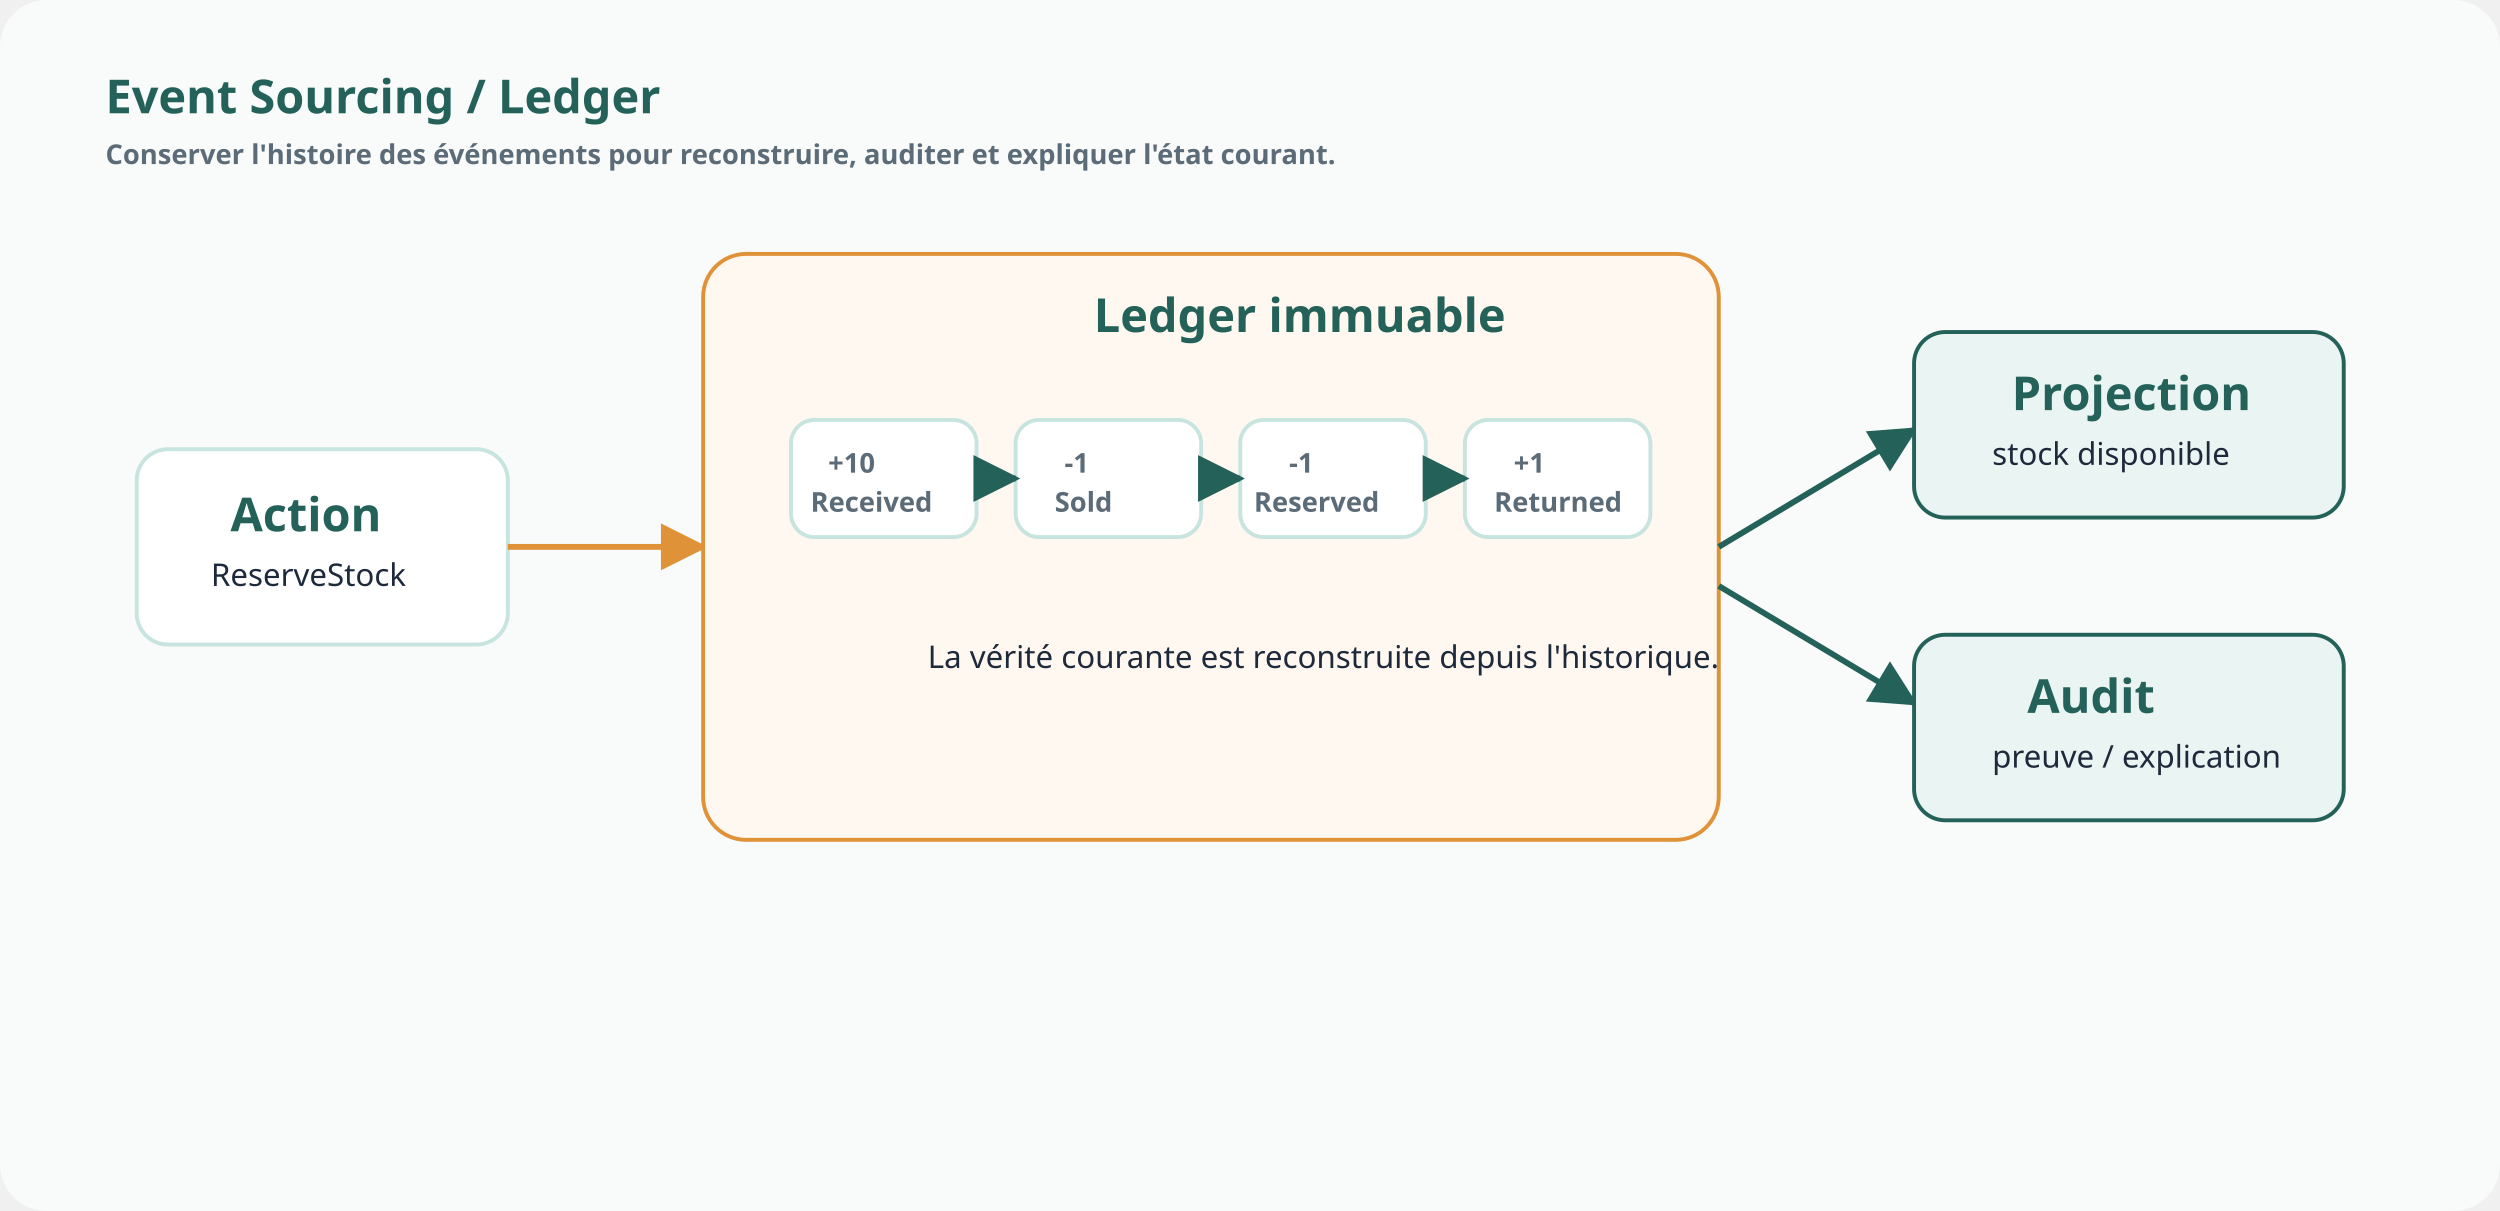
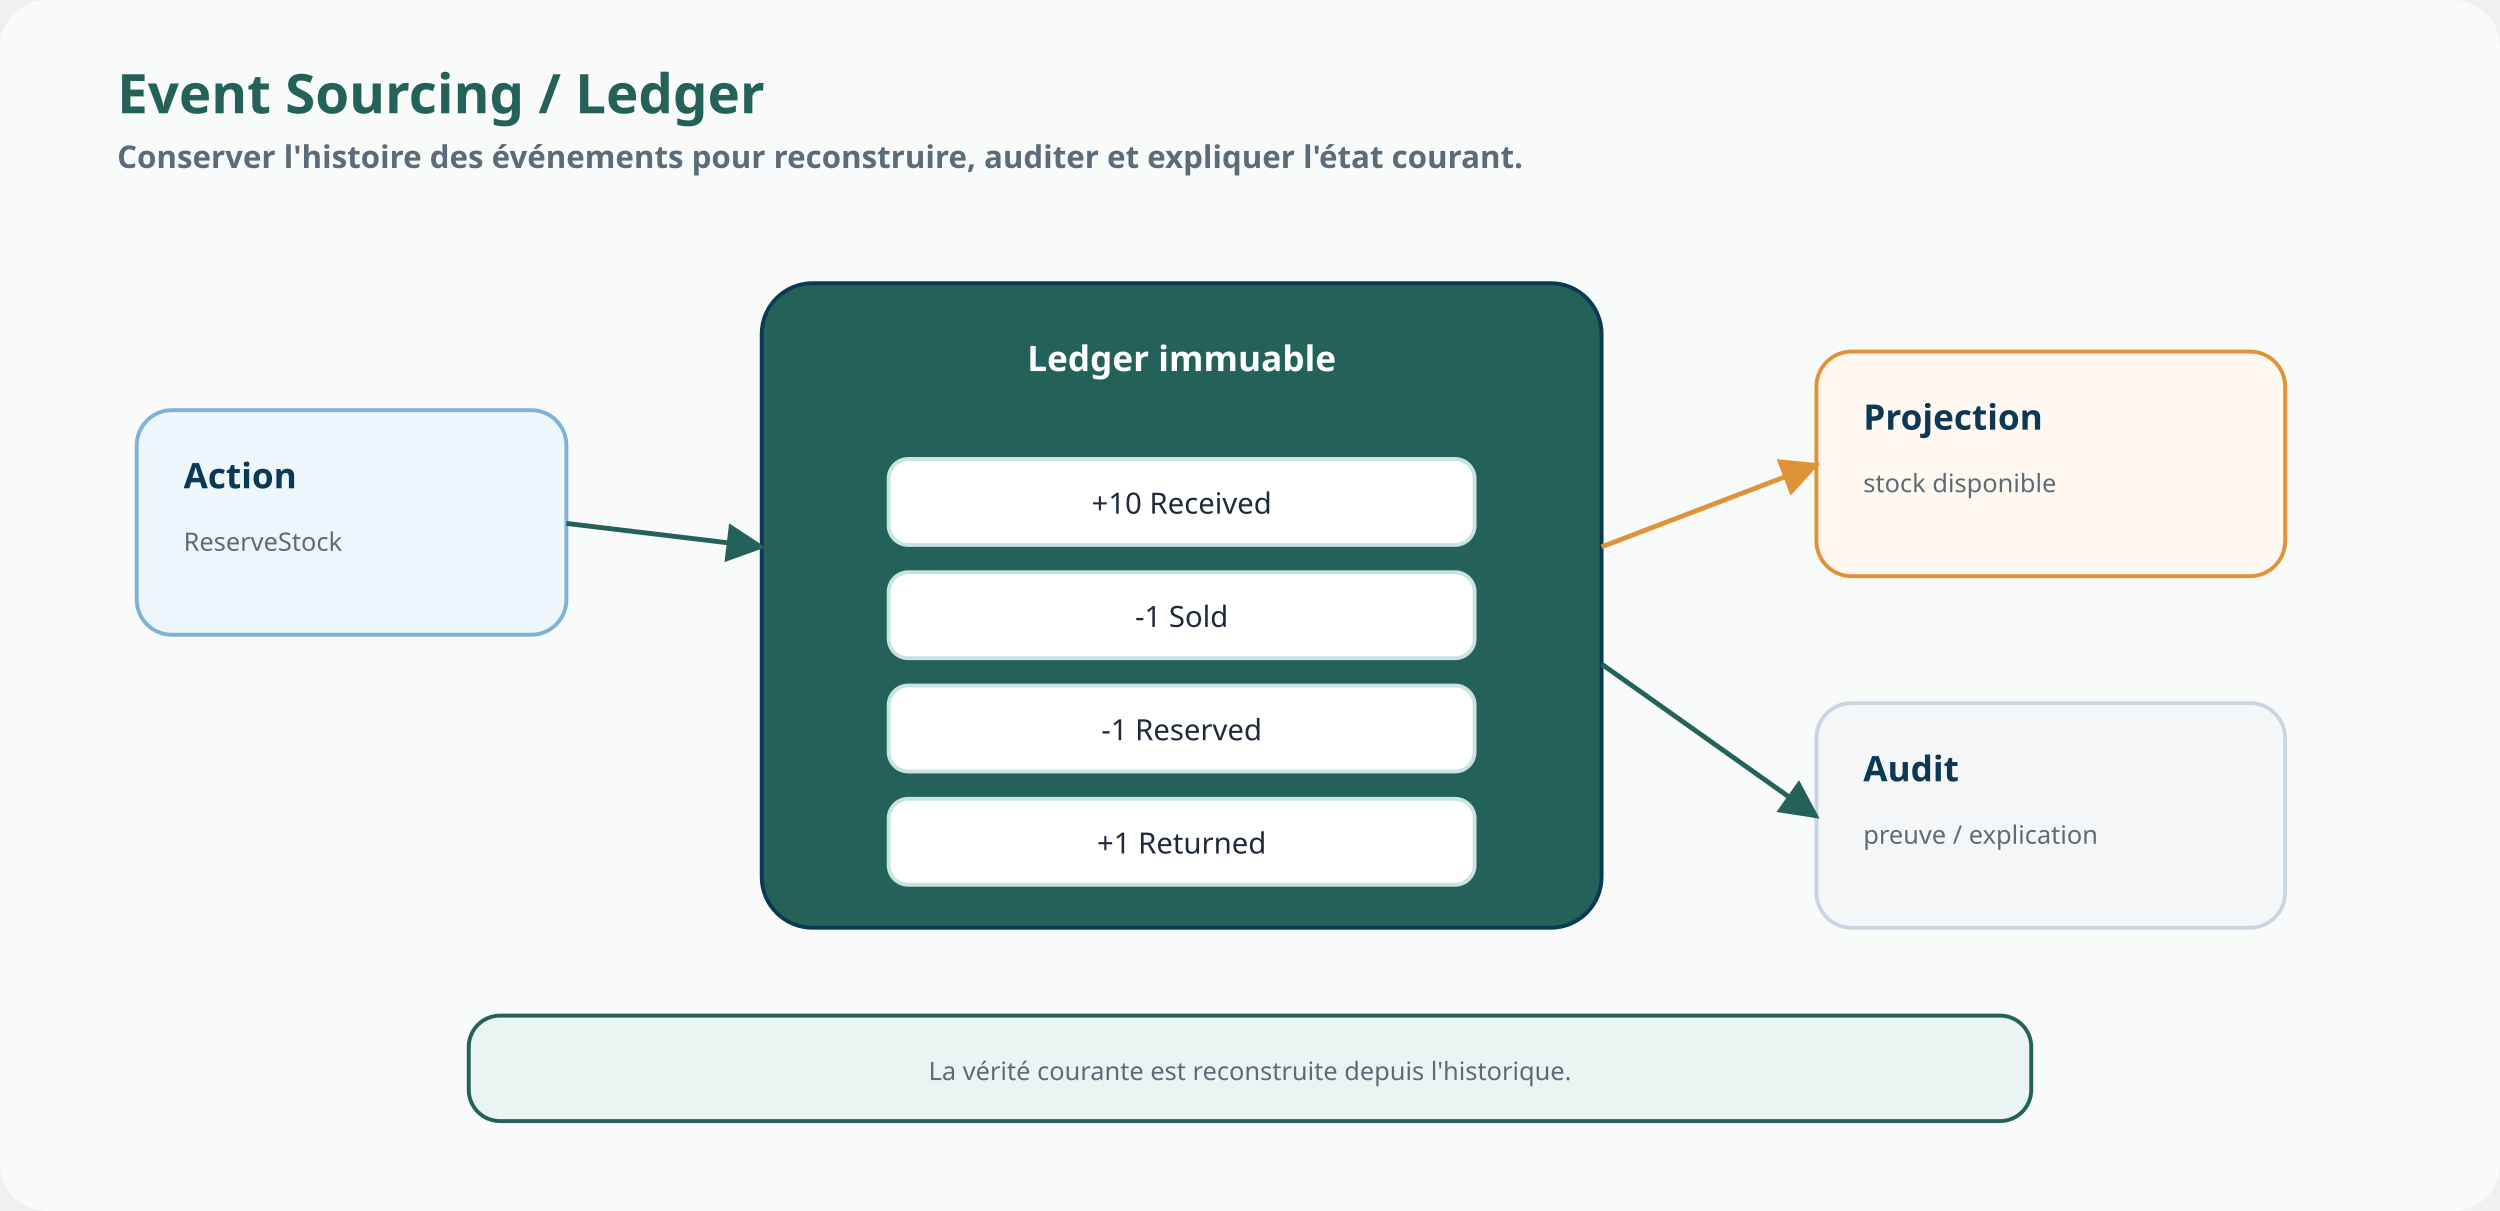
- <svg xmlns="http://www.w3.org/2000/svg" width="1280" height="620" viewBox="0 0 1280 620" preserveAspectRatio="xMidYMid meet" role="img">
+ <svg xmlns="http://www.w3.org/2000/svg" width="1280" height="620" viewBox="0 0 1280 620" preserveAspectRatio="xMidYMid meet" role="img" aria-labelledby="title desc">
  <defs>
-     <style>.bg{fill:#f8fbfa}.box{fill:#fff;stroke:#c7e4de;stroke-width:2}.event{fill:#fff8f0;stroke:#e09238;stroke-width:2}.read{fill:#eaf4f2;stroke:#236159;stroke-width:2}.h{font:700 24px Aptos,Calibri,sans-serif;fill:#236159}.t{font:500 16px Aptos,Calibri,sans-serif;fill:#1e293b}.s{font:600 14px Aptos,Calibri,sans-serif;fill:#5b6b78}.a{stroke:#236159;stroke-width:3;fill:none;marker-end:url(#m)}.aa{stroke:#e09238;stroke-width:3;fill:none;marker-end:url(#ma)}</style>
-     <marker id="m" viewBox="0 0 10 10" refX="9" refY="5" markerWidth="8" markerHeight="8" orient="auto">
-       <path d="M0,0 L10,5 L0,10z" fill="#236159" />
+     <style>
+       .bg{fill:#f8fbfa}.panel{fill:#fff;stroke:#c7e4de;stroke-width:2}.panelSoft{fill:#eaf4f2;stroke:#236159;stroke-width:2}.accent{fill:#fff8f0;stroke:#e09238;stroke-width:2}.amber{fill:#fff8f0;stroke:#e09238;stroke-width:2}.green{fill:#eaf4f2;stroke:#236159;stroke-width:2}.blue{fill:#edf6fb;stroke:#7fb2d4;stroke-width:2}.purple{fill:#f4f0fb;stroke:#a98bd3;stroke-width:2}.grey{fill:#f4f6f8;stroke:#cbd5e1;stroke-width:2}.red{fill:#fff0ef;stroke:#d98b7d;stroke-width:2}.core{fill:#236159;stroke:#0b3954;stroke-width:2}.dark{fill:#0b3954;stroke:#052437;stroke-width:2}.title{font:700 28px Aptos,Calibri,Segoe UI,sans-serif;fill:#236159}.subtitle{font:600 16px Aptos,Calibri,Segoe UI,sans-serif;fill:#5b6b78}.h{font:700 18px Aptos,Calibri,Segoe UI,sans-serif;fill:#0b3954}.hWhite{font:700 18px Aptos,Calibri,Segoe UI,sans-serif;fill:#fff}.txt{font:500 15px Aptos,Calibri,Segoe UI,sans-serif;fill:#1e293b}.small{font:500 13px Aptos,Calibri,Segoe UI,sans-serif;fill:#5b6b78}.smallWhite{font:500 13px Aptos,Calibri,Segoe UI,sans-serif;fill:#eaf4f2}.pill{fill:#eaf4f2;stroke:#c7e4de;stroke-width:1.5}.pillAccent{fill:#fff8f0;stroke:#e09238;stroke-width:1.5}.pillText{font:700 12px Aptos,Calibri,Segoe UI,sans-serif;fill:#0b3954}.pillAccentText{font:700 12px Aptos,Calibri,Segoe UI,sans-serif;fill:#8a4f0f}.arrow{stroke:#236159;stroke-width:2.5;fill:none;marker-end:url(#arrow)}.arrowAccent{stroke:#e09238;stroke-width:2.5;fill:none;marker-end:url(#arrowAccent)}.arrowSoft{stroke:#8aa7a1;stroke-width:2;fill:none;stroke-dasharray:6 6;marker-end:url(#arrow)}.dash{stroke-dasharray:6 6}.label{font:700 12px Aptos,Calibri,Segoe UI,sans-serif;fill:#236159}.labelAccent{font:700 12px Aptos,Calibri,Segoe UI,sans-serif;fill:#8a4f0f}.num{font:800 20px Aptos,Calibri,Segoe UI,sans-serif;fill:#e09238}
+     </style>
+     <marker id="arrow" viewBox="0 0 10 10" refX="9" refY="5" markerWidth="8" markerHeight="8" orient="auto-start-reverse">
+       <path d="M0,0 L10,5 L0,10 z" fill="#236159" />
    </marker>
-     <marker id="ma" viewBox="0 0 10 10" refX="9" refY="5" markerWidth="8" markerHeight="8" orient="auto">
-       <path d="M0,0 L10,5 L0,10z" fill="#e09238" />
+     <marker id="arrowAccent" viewBox="0 0 10 10" refX="9" refY="5" markerWidth="8" markerHeight="8" orient="auto-start-reverse">
+       <path d="M0,0 L10,5 L0,10 z" fill="#e09238" />
    </marker>
  </defs>
-   <rect class="bg" width="1280" height="620" rx="24" />
-   <text class="h" x="54" y="58">Event Sourcing / Ledger</text>
-   <text class="s" x="54" y="84">Conserver l'histoire des événements pour reconstruire, auditer et expliquer l'état courant.</text>
-   <rect class="box" x="70" y="230" width="190" height="100" rx="16" />
-   <text class="h" x="118" y="272">Action</text>
-   <text class="t" x="108" y="300">ReserveStock</text>
-   <path class="aa" d="M260 280 L360 280" />
-   <rect class="event" x="360" y="130" width="520" height="300" rx="22" />
-   <text class="h" x="560" y="170">Ledger immuable</text>
-   <rect class="box" x="405" y="215" width="95" height="60" rx="12" />
-   <text class="s" x="424" y="242">+10</text>
-   <text class="s" x="415" y="262">Received</text>
-   <rect class="box" x="520" y="215" width="95" height="60" rx="12" />
-   <text class="s" x="545" y="242">-1</text>
-   <text class="s" x="540" y="262">Sold</text>
-   <rect class="box" x="635" y="215" width="95" height="60" rx="12" />
-   <text class="s" x="660" y="242">-1</text>
-   <text class="s" x="642" y="262">Reserved</text>
-   <rect class="box" x="750" y="215" width="95" height="60" rx="12" />
-   <text class="s" x="775" y="242">+1</text>
-   <text class="s" x="765" y="262">Returned</text>
-   <path class="a" d="M500 245 L520 245" />
-   <path class="a" d="M615 245 L635 245" />
-   <path class="a" d="M730 245 L750 245" />
-   <text class="t" x="475" y="342">La vérité courante est reconstruite depuis l'historique.</text>
-   <path class="a" d="M880 280 L980 220" />
-   <path class="a" d="M880 300 L980 360" />
-   <rect class="read" x="980" y="170" width="220" height="95" rx="16" />
-   <text class="h" x="1030" y="210">Projection</text>
-   <text class="t" x="1020" y="238">stock disponible</text>
-   <rect class="read" x="980" y="325" width="220" height="95" rx="16" />
-   <text class="h" x="1038" y="365">Audit</text>
-   <text class="t" x="1020" y="393">preuve / explication</text>
+   <rect class="bg" x="0" y="0" width="1280" height="620" rx="24" />
+   <text class="title" x="60" y="58">Event Sourcing / Ledger</text>
+   <text class="subtitle" x="60" y="86">Conserver l'histoire des événements pour reconstruire, auditer et expliquer l'état courant.</text>
+   <rect class="blue" x="70" y="210" width="220" height="115" rx="18" />
+   <text class="h" x="94" y="250">Action</text>
+   <text class="small" x="94" y="282">ReserveStock</text>
+   <rect class="core" x="390" y="145" width="430" height="330" rx="26" />
+   <text class="hWhite" x="605" y="190" text-anchor="middle">Ledger immuable</text>
+   <rect class="panel" x="455" y="235" width="300" height="44" rx="10" />
+   <text class="txt" x="605" y="263" text-anchor="middle">+10  Received</text>
+   <rect class="panel" x="455" y="293" width="300" height="44" rx="10" />
+   <text class="txt" x="605" y="321" text-anchor="middle">-1  Sold</text>
+   <rect class="panel" x="455" y="351" width="300" height="44" rx="10" />
+   <text class="txt" x="605" y="379" text-anchor="middle">-1  Reserved</text>
+   <rect class="panel" x="455" y="409" width="300" height="44" rx="10" />
+   <text class="txt" x="605" y="437" text-anchor="middle">+1  Returned</text>
+   <rect class="accent" x="930" y="180" width="240" height="115" rx="18" />
+   <text class="h" x="954" y="220">Projection</text>
+   <text class="small" x="954" y="252">stock disponible</text>
+   <rect class="grey" x="930" y="360" width="240" height="115" rx="18" />
+   <text class="h" x="954" y="400">Audit</text>
+   <text class="small" x="954" y="432">preuve / explication</text>
+   <path class="arrow" d="M290 268 L390 280" />
+   <path class="arrowAccent" d="M820 280 L930 238" />
+   <path class="arrow" d="M820 340 L930 418" />
+   <rect class="panelSoft" x="240" y="520" width="800" height="54" rx="16" />
+   <text class="small" x="640" y="553" text-anchor="middle">La vérité courante est reconstruite depuis l'historique.</text>
</svg>
